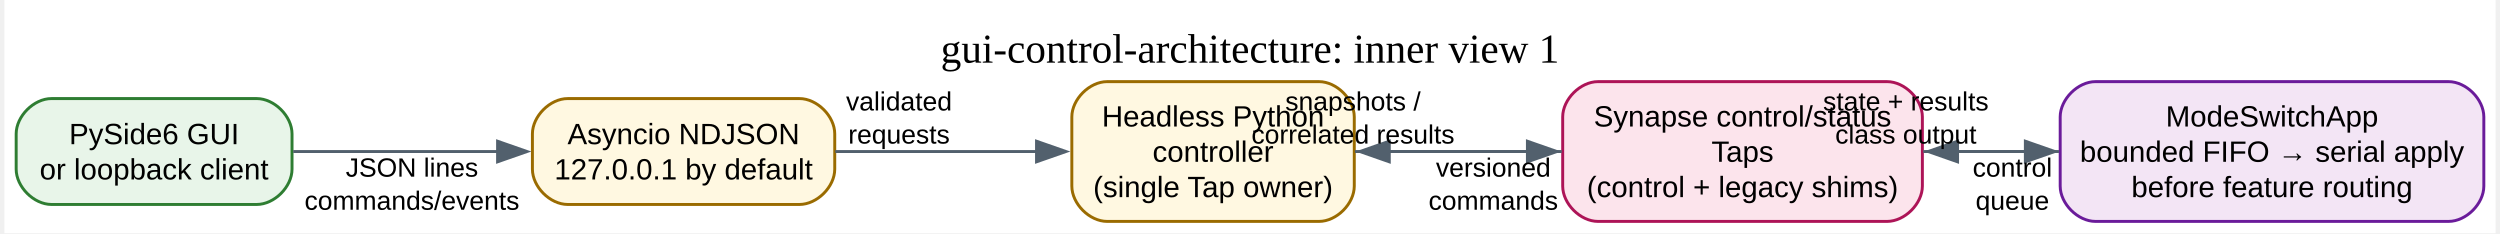
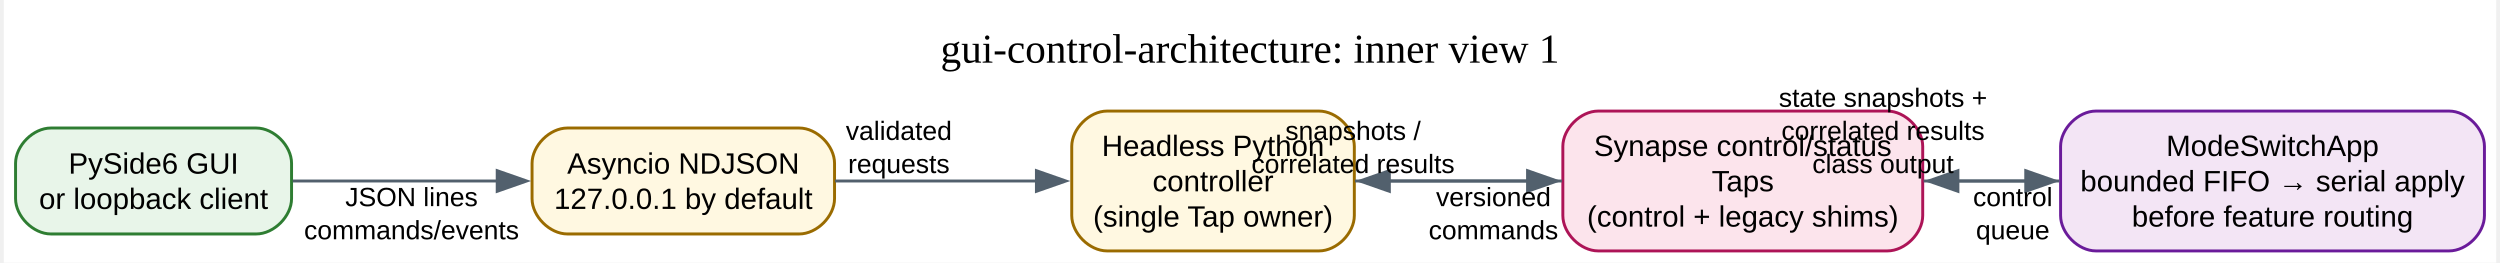
- <svg xmlns="http://www.w3.org/2000/svg" width="847pt" height="79pt" viewBox="0.00 0.00 846.90 79.27">
-   <g id="graph0" class="graph" transform="scale(1 1) rotate(0) translate(4 75.27)">
-     <polygon fill="white" stroke="none" points="-4,4 -4,-75.27 842.9,-75.27 842.9,4 -4,4" />
-     <text text-anchor="middle" x="419.45" y="-53.97" font-family="Times New Roman,serif" font-size="14.00">gui-control-architecture: inner view 1</text>
+ <svg xmlns="http://www.w3.org/2000/svg" width="847pt" height="89pt" viewBox="0.00 0.00 846.90 89.26">
+   <g id="graph0" class="graph" transform="scale(1 1) rotate(0) translate(4 85.26)">
+     <polygon fill="white" stroke="none" points="-4,4 -4,-85.26 842.9,-85.26 842.9,4 -4,4" />
+     <text text-anchor="middle" x="419.45" y="-63.96" font-family="Times New Roman,serif" font-size="14.00">gui-control-architecture: inner view 1</text>
    <g id="node1" class="node">
      <path fill="#e8f5e9" stroke="#2e7d32" d="M81.78,-41.76C81.78,-41.76 12,-41.76 12,-41.76 6,-41.76 0,-35.76 0,-29.76 0,-29.76 0,-17.76 0,-17.76 0,-11.76 6,-5.76 12,-5.76 12,-5.76 81.78,-5.76 81.78,-5.76 87.78,-5.76 93.78,-11.76 93.78,-17.76 93.78,-17.76 93.78,-29.76 93.78,-29.76 93.78,-35.76 87.78,-41.76 81.78,-41.76" />
      <text text-anchor="middle" x="46.89" y="-26.26" font-family="Arial" font-size="10.00">PySide6 GUI</text>
      <text text-anchor="middle" x="46.89" y="-14.26" font-family="Arial" font-size="10.00">or loopback client</text>
    </g>
    <g id="node2" class="node">
      <path fill="#fff8e1" stroke="#9a6b00" d="M266.28,-41.76C266.28,-41.76 187.5,-41.76 187.5,-41.76 181.5,-41.76 175.5,-35.76 175.5,-29.76 175.5,-29.76 175.5,-17.76 175.5,-17.76 175.5,-11.76 181.5,-5.76 187.5,-5.76 187.5,-5.76 266.28,-5.76 266.28,-5.76 272.28,-5.76 278.28,-11.76 278.28,-17.76 278.28,-17.76 278.28,-29.76 278.28,-29.76 278.28,-35.76 272.28,-41.76 266.28,-41.76" />
      <text text-anchor="middle" x="226.89" y="-26.26" font-family="Arial" font-size="10.00">Asyncio NDJSON</text>
      <text text-anchor="middle" x="226.89" y="-14.26" font-family="Arial" font-size="10.00">127.0.0.1 by default</text>
    </g>
    <g id="edge1" class="edge">
      <path fill="none" stroke="#52606d" d="M94.18,-23.76C115.48,-23.76 140.93,-23.76 163.82,-23.76" />
      <polygon fill="#52606d" stroke="#52606d" points="163.66,-27.26 173.66,-23.76 163.66,-20.26 163.66,-27.26" />
      <text text-anchor="middle" x="134.55" y="-15.21" font-family="Arial" font-size="9.00">JSON lines</text>
      <text text-anchor="middle" x="134.55" y="-3.96" font-family="Arial" font-size="9.00">commands/events</text>
    </g>
    <g id="node3" class="node">
      <path fill="#fff8e1" stroke="#9a6b00" d="M442.9,-47.52C442.9,-47.52 370.88,-47.52 370.88,-47.52 364.88,-47.52 358.88,-41.52 358.88,-35.52 358.88,-35.52 358.88,-12 358.88,-12 358.88,-6 364.88,0 370.88,0 370.88,0 442.9,0 442.9,0 448.9,0 454.9,-6 454.9,-12 454.9,-12 454.9,-35.52 454.9,-35.52 454.9,-41.52 448.9,-47.52 442.9,-47.52" />
      <text text-anchor="middle" x="406.89" y="-32.26" font-family="Arial" font-size="10.00">Headless Python</text>
      <text text-anchor="middle" x="406.89" y="-20.26" font-family="Arial" font-size="10.00">controller</text>
      <text text-anchor="middle" x="406.89" y="-8.26" font-family="Arial" font-size="10.00">(single Tap owner)</text>
    </g>
    <g id="edge2" class="edge">
      <path fill="none" stroke="#52606d" d="M278.47,-23.76C299.88,-23.76 324.86,-23.76 347.07,-23.76" />
      <polygon fill="#52606d" stroke="#52606d" points="346.88,-27.26 356.88,-23.76 346.88,-20.26 346.88,-27.26" />
      <text text-anchor="middle" x="300.13" y="-37.71" font-family="Arial" font-size="9.00">validated</text>
      <text text-anchor="middle" x="300.13" y="-26.46" font-family="Arial" font-size="9.00">requests</text>
    </g>
    <g id="node4" class="node">
      <path fill="#fce4ec" stroke="#ad1457" d="M636.03,-47.52C636.03,-47.52 537.75,-47.52 537.75,-47.52 531.75,-47.52 525.75,-41.52 525.75,-35.52 525.75,-35.52 525.75,-12 525.75,-12 525.75,-6 531.75,0 537.75,0 537.75,0 636.03,0 636.03,0 642.03,0 648.03,-6 648.03,-12 648.03,-12 648.03,-35.52 648.03,-35.52 648.03,-41.52 642.03,-47.52 636.03,-47.52" />
      <text text-anchor="middle" x="586.89" y="-32.26" font-family="Arial" font-size="10.00">Synapse control/status</text>
      <text text-anchor="middle" x="586.89" y="-20.26" font-family="Arial" font-size="10.00">Taps</text>
      <text text-anchor="middle" x="586.89" y="-8.26" font-family="Arial" font-size="10.00">(control + legacy shims)</text>
    </g>
    <g id="edge3" class="edge">
      <path fill="none" stroke="#52606d" d="M455.13,-23.76C473.15,-23.76 494.04,-23.76 513.8,-23.76" />
      <polygon fill="#52606d" stroke="#52606d" points="513.76,-27.26 523.76,-23.76 513.76,-20.26 513.76,-27.26" />
      <text text-anchor="middle" x="502.17" y="-15.21" font-family="Arial" font-size="9.00">versioned</text>
      <text text-anchor="middle" x="502.17" y="-3.96" font-family="Arial" font-size="9.00">commands</text>
    </g>
    <g id="edge6" class="edge">
      <path fill="none" stroke="#52606d" d="M525.45,-23.76C506.47,-23.76 485.6,-23.76 466.74,-23.76" />
      <polygon fill="#52606d" stroke="#52606d" points="466.8,-20.26 456.8,-23.76 466.8,-27.26 466.8,-20.26" />
      <text text-anchor="middle" x="454.46" y="-37.71" font-family="Arial" font-size="9.00">snapshots /</text>
      <text text-anchor="middle" x="454.46" y="-26.46" font-family="Arial" font-size="9.00">correlated results</text>
    </g>
    <g id="node5" class="node">
      <path fill="#f3e5f5" stroke="#6a1b9a" d="M826.9,-47.52C826.9,-47.52 706.88,-47.52 706.88,-47.52 700.88,-47.52 694.88,-41.52 694.88,-35.52 694.88,-35.52 694.88,-12 694.88,-12 694.88,-6 700.88,0 706.88,0 706.88,0 826.9,0 826.9,0 832.9,0 838.9,-6 838.9,-12 838.9,-12 838.9,-35.52 838.9,-35.52 838.9,-41.52 832.9,-47.52 826.9,-47.52" />
      <text text-anchor="middle" x="766.89" y="-32.26" font-family="Arial" font-size="10.00">ModeSwitchApp</text>
      <text text-anchor="middle" x="766.89" y="-20.26" font-family="Arial" font-size="10.00">bounded FIFO → serial apply</text>
      <text text-anchor="middle" x="766.89" y="-8.26" font-family="Arial" font-size="10.00">before feature routing</text>
    </g>
    <g id="edge4" class="edge">
      <path fill="none" stroke="#52606d" d="M648.33,-23.76C659.6,-23.76 671.54,-23.76 683.32,-23.76" />
      <polygon fill="#52606d" stroke="#52606d" points="683.04,-27.26 693.04,-23.76 683.04,-20.26 683.04,-27.26" />
      <text text-anchor="middle" x="678.64" y="-15.21" font-family="Arial" font-size="9.00">control</text>
      <text text-anchor="middle" x="678.64" y="-3.96" font-family="Arial" font-size="9.00">queue</text>
    </g>
    <g id="edge5" class="edge">
      <path fill="none" stroke="#52606d" d="M694.46,-23.76C683.03,-23.76 671.2,-23.76 659.76,-23.76" />
      <polygon fill="#52606d" stroke="#52606d" points="659.99,-20.26 649.99,-23.76 659.99,-27.26 659.99,-20.26" />
-       <text text-anchor="middle" x="642.41" y="-37.71" font-family="Arial" font-size="9.00">state + results</text>
-       <text text-anchor="middle" x="642.41" y="-26.46" font-family="Arial" font-size="9.00">class output</text>
+       <text text-anchor="middle" x="634.54" y="-48.96" font-family="Arial" font-size="9.00">state snapshots +</text>
+       <text text-anchor="middle" x="634.54" y="-37.71" font-family="Arial" font-size="9.00">correlated results</text>
+       <text text-anchor="middle" x="634.54" y="-26.46" font-family="Arial" font-size="9.00">class output</text>
    </g>
  </g>
</svg>
